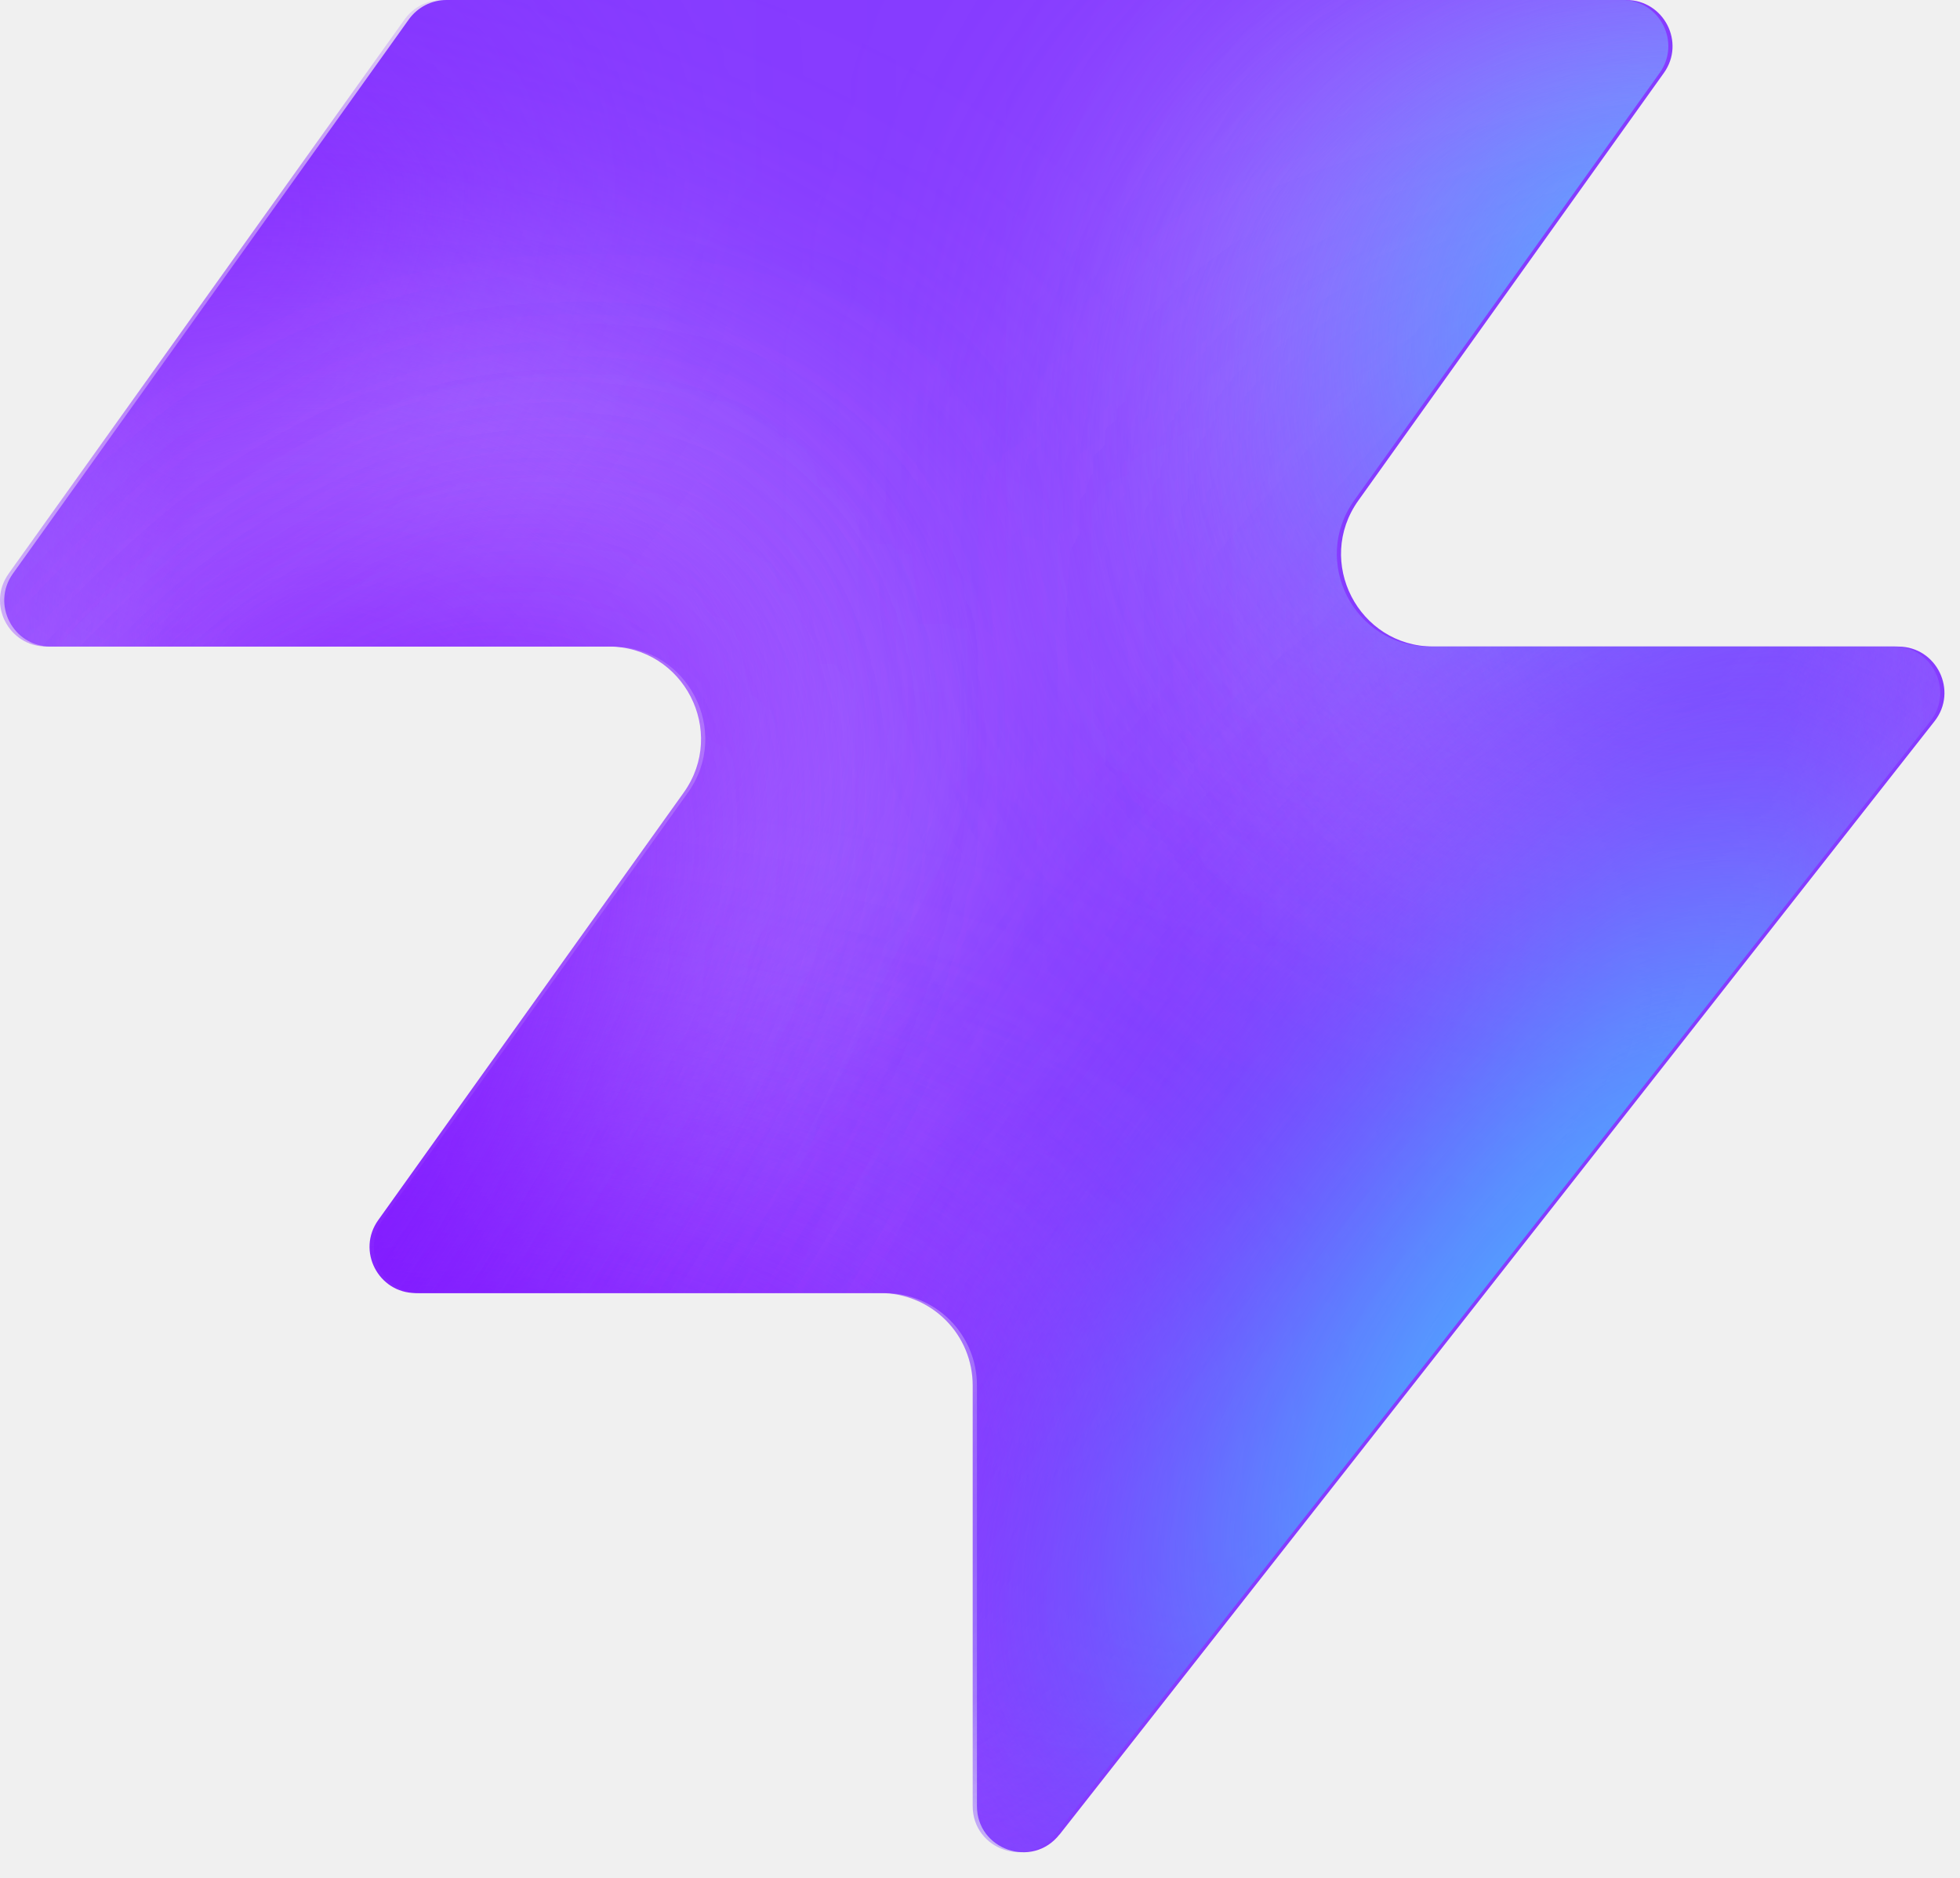
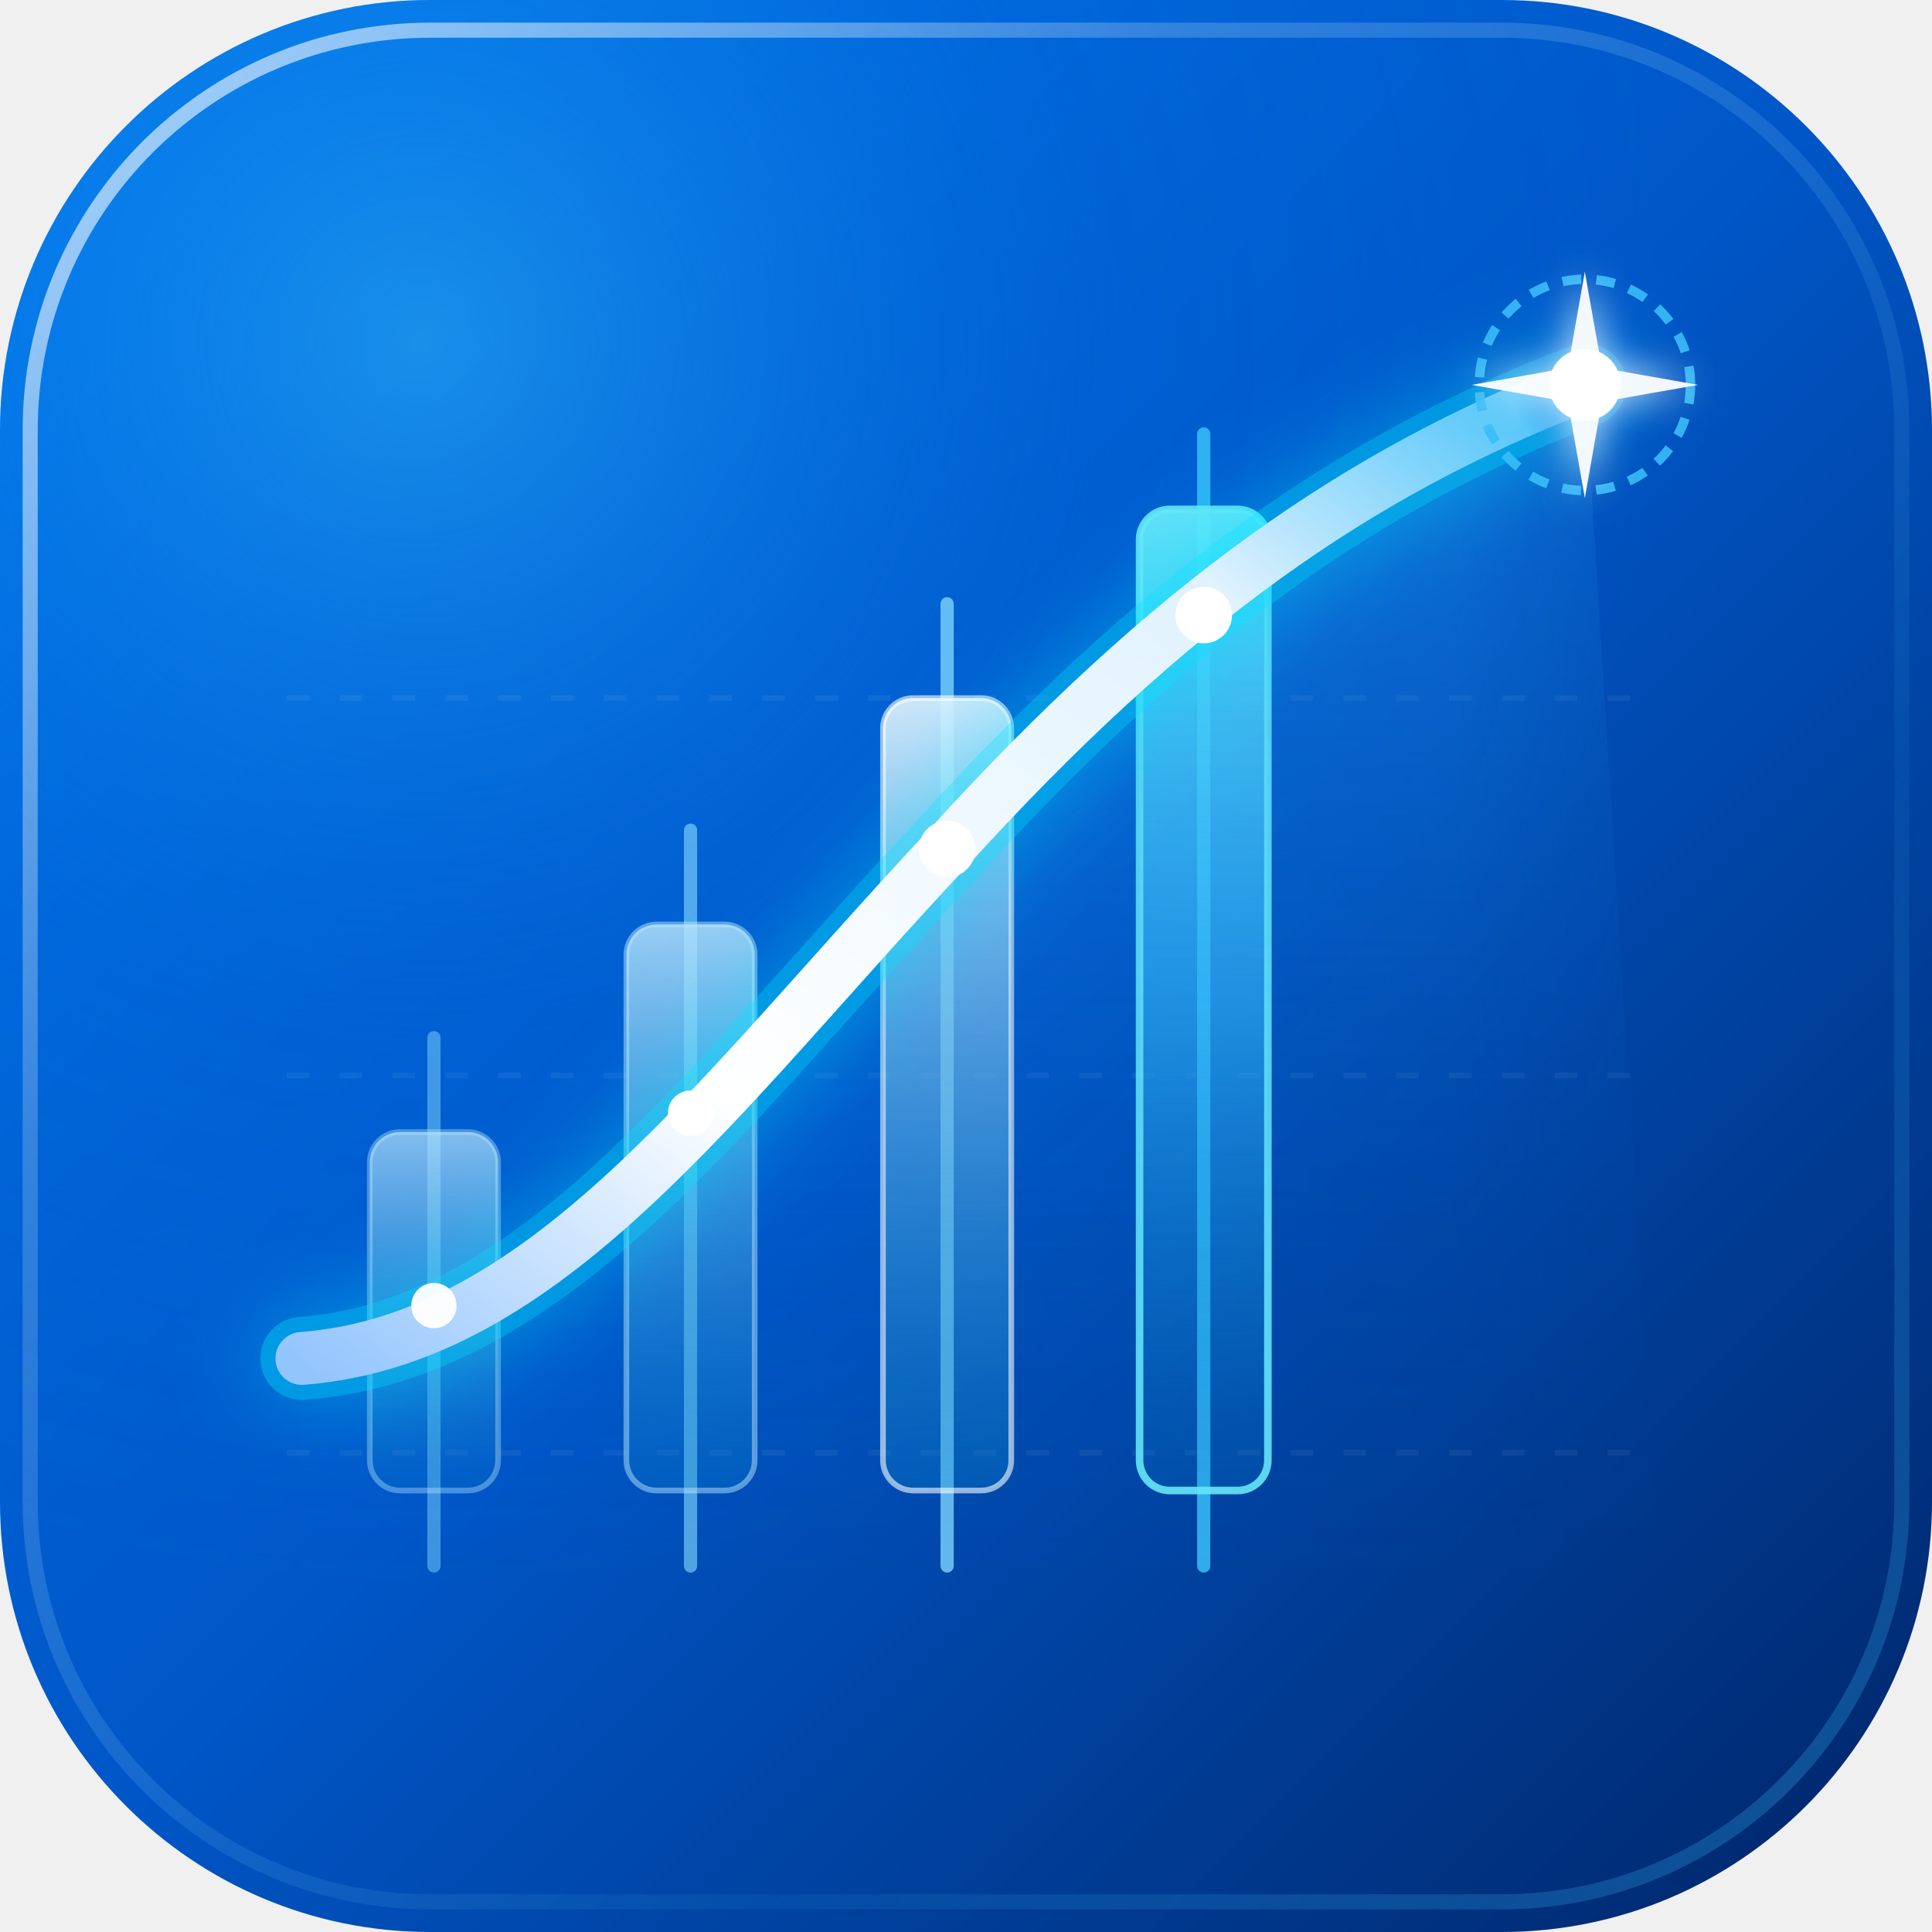
- <svg xmlns="http://www.w3.org/2000/svg" width="48" height="46" fill="none" viewBox="0 0 48 46">
-   <path fill="#863bff" d="M25.946 44.938c-.664.845-2.021.375-2.021-.698V33.937a2.26 2.26 0 0 0-2.262-2.262H10.287c-.92 0-1.456-1.04-.92-1.788l7.48-10.471c1.07-1.497 0-3.578-1.842-3.578H1.237c-.92 0-1.456-1.04-.92-1.788L10.013.474c.214-.297.556-.474.92-.474h28.894c.92 0 1.456 1.04.92 1.788l-7.48 10.471c-1.07 1.498 0 3.579 1.842 3.579h11.377c.943 0 1.473 1.088.89 1.83L25.947 44.94z" style="fill:#863bff;fill:color(display-p3 .525 .23 1);fill-opacity:1" />
-   <mask id="a" width="48" height="46" x="0" y="0" maskUnits="userSpaceOnUse" style="mask-type:alpha">
-     <path fill="#000" d="M25.842 44.938c-.664.844-2.021.375-2.021-.698V33.937a2.26 2.26 0 0 0-2.262-2.262H10.183c-.92 0-1.456-1.04-.92-1.788l7.48-10.471c1.07-1.498 0-3.579-1.842-3.579H1.133c-.92 0-1.456-1.04-.92-1.787L9.91.473c.214-.297.556-.474.92-.474h28.894c.92 0 1.456 1.04.92 1.788l-7.48 10.471c-1.07 1.498 0 3.578 1.842 3.578h11.377c.943 0 1.473 1.088.89 1.832L25.843 44.94z" style="fill:#000;fill-opacity:1" />
-   </mask>
-   <g mask="url(#a)">
-     <g filter="url(#b)">
-       <ellipse cx="5.508" cy="14.704" fill="#ede6ff" rx="5.508" ry="14.704" style="fill:#ede6ff;fill:color(display-p3 .927 .903 1);fill-opacity:1" transform="matrix(.00324 1 1 -.00324 -4.47 31.516)" />
-     </g>
-     <g filter="url(#c)">
-       <ellipse cx="10.399" cy="29.851" fill="#ede6ff" rx="10.399" ry="29.851" style="fill:#ede6ff;fill:color(display-p3 .927 .903 1);fill-opacity:1" transform="matrix(.00324 1 1 -.00324 -39.328 7.883)" />
-     </g>
-     <g filter="url(#d)">
-       <ellipse cx="5.508" cy="30.487" fill="#7e14ff" rx="5.508" ry="30.487" style="fill:#7e14ff;fill:color(display-p3 .492 .077 1);fill-opacity:1" transform="rotate(89.814 -25.913 -14.639)scale(1 -1)" />
-     </g>
-     <g filter="url(#e)">
-       <ellipse cx="5.508" cy="30.599" fill="#7e14ff" rx="5.508" ry="30.599" style="fill:#7e14ff;fill:color(display-p3 .492 .077 1);fill-opacity:1" transform="rotate(89.814 -32.644 -3.334)scale(1 -1)" />
-     </g>
-     <g filter="url(#f)">
-       <ellipse cx="5.508" cy="30.599" fill="#7e14ff" rx="5.508" ry="30.599" style="fill:#7e14ff;fill:color(display-p3 .492 .077 1);fill-opacity:1" transform="matrix(.00324 1 1 -.00324 -34.34 30.47)" />
-     </g>
-     <g filter="url(#g)">
-       <ellipse cx="14.072" cy="22.078" fill="#ede6ff" rx="14.072" ry="22.078" style="fill:#ede6ff;fill:color(display-p3 .927 .903 1);fill-opacity:1" transform="rotate(93.35 24.506 48.493)scale(-1 1)" />
-     </g>
-     <g filter="url(#h)">
-       <ellipse cx="3.47" cy="21.501" fill="#7e14ff" rx="3.47" ry="21.501" style="fill:#7e14ff;fill:color(display-p3 .492 .077 1);fill-opacity:1" transform="rotate(89.009 28.708 47.59)scale(-1 1)" />
-     </g>
-     <g filter="url(#i)">
-       <ellipse cx="3.47" cy="21.501" fill="#7e14ff" rx="3.47" ry="21.501" style="fill:#7e14ff;fill:color(display-p3 .492 .077 1);fill-opacity:1" transform="rotate(89.009 28.708 47.59)scale(-1 1)" />
-     </g>
-     <g filter="url(#j)">
-       <ellipse cx=".387" cy="8.972" fill="#7e14ff" rx="4.407" ry="29.108" style="fill:#7e14ff;fill:color(display-p3 .492 .077 1);fill-opacity:1" transform="rotate(39.51 .387 8.972)" />
-     </g>
-     <g filter="url(#k)">
-       <ellipse cx="47.523" cy="-6.092" fill="#7e14ff" rx="4.407" ry="29.108" style="fill:#7e14ff;fill:color(display-p3 .492 .077 1);fill-opacity:1" transform="rotate(37.892 47.523 -6.092)" />
-     </g>
-     <g filter="url(#l)">
-       <ellipse cx="41.412" cy="6.333" fill="#47bfff" rx="5.971" ry="9.665" style="fill:#47bfff;fill:color(display-p3 .28 .748 1);fill-opacity:1" transform="rotate(37.892 41.412 6.333)" />
-     </g>
-     <g filter="url(#m)">
-       <ellipse cx="-1.879" cy="38.332" fill="#7e14ff" rx="4.407" ry="29.108" style="fill:#7e14ff;fill:color(display-p3 .492 .077 1);fill-opacity:1" transform="rotate(37.892 -1.88 38.332)" />
-     </g>
-     <g filter="url(#n)">
-       <ellipse cx="-1.879" cy="38.332" fill="#7e14ff" rx="4.407" ry="29.108" style="fill:#7e14ff;fill:color(display-p3 .492 .077 1);fill-opacity:1" transform="rotate(37.892 -1.88 38.332)" />
-     </g>
-     <g filter="url(#o)">
-       <ellipse cx="35.651" cy="29.907" fill="#7e14ff" rx="4.407" ry="29.108" style="fill:#7e14ff;fill:color(display-p3 .492 .077 1);fill-opacity:1" transform="rotate(37.892 35.651 29.907)" />
-     </g>
-     <g filter="url(#p)">
-       <ellipse cx="38.418" cy="32.4" fill="#47bfff" rx="5.971" ry="15.297" style="fill:#47bfff;fill:color(display-p3 .28 .748 1);fill-opacity:1" transform="rotate(37.892 38.418 32.4)" />
-     </g>
-   </g>
+ <svg xmlns="http://www.w3.org/2000/svg" viewBox="0 0 512 512" width="512" height="512">
  <defs>
-     <filter id="b" width="60.045" height="41.654" x="-19.77" y="16.149" color-interpolation-filters="sRGB" filterUnits="userSpaceOnUse">
-       <feFlood flood-opacity="0" result="BackgroundImageFix" />
-       <feBlend in="SourceGraphic" in2="BackgroundImageFix" result="shape" />
-       <feGaussianBlur result="effect1_foregroundBlur_2002_17158" stdDeviation="7.659" />
+     <linearGradient id="stockalgo-bg" x1="0%" y1="0%" x2="100%" y2="100%">
+       <stop offset="0%" stop-color="#0077ED" />
+       <stop offset="50%" stop-color="#0056C7" />
+       <stop offset="100%" stop-color="#002466" />
+     </linearGradient>
+     <linearGradient id="stockalgo-rim" x1="0%" y1="0%" x2="100%" y2="100%">
+       <stop offset="0%" stop-color="#FFFFFF" stop-opacity="0.7" />
+       <stop offset="30%" stop-color="#FFFFFF" stop-opacity="0.2" />
+       <stop offset="70%" stop-color="#38BDF8" stop-opacity="0.08" />
+       <stop offset="100%" stop-color="#38BDF8" stop-opacity="0.3" />
+     </linearGradient>
+     <radialGradient id="stockalgo-specular" cx="22%" cy="18%" r="65%">
+       <stop offset="0%" stop-color="#38BDF8" stop-opacity="0.45" />
+       <stop offset="55%" stop-color="#0077ED" stop-opacity="0.08" />
+       <stop offset="100%" stop-color="#0077ED" stop-opacity="0" />
+     </radialGradient>
+     <linearGradient id="stockalgo-area" x1="0%" y1="0%" x2="0%" y2="100%">
+       <stop offset="0%" stop-color="#38BDF8" stop-opacity="0.32" />
+       <stop offset="70%" stop-color="#0071E3" stop-opacity="0.08" />
+       <stop offset="100%" stop-color="#0071E3" stop-opacity="0" />
+     </linearGradient>
+     <linearGradient id="stockalgo-mask-grad" x1="0%" y1="0%" x2="100%" y2="0%">
+       <stop offset="0%" stop-color="#FFFFFF" stop-opacity="1" />
+       <stop offset="75%" stop-color="#FFFFFF" stop-opacity="0.85" />
+       <stop offset="100%" stop-color="#000000" stop-opacity="0" />
+     </linearGradient>
+     <mask id="stockalgo-mask">
+       <rect width="512" height="512" fill="url(#stockalgo-mask-grad)" />
+     </mask>
+     <linearGradient id="stockalgo-bar1" x1="0%" y1="0%" x2="0%" y2="100%">
+       <stop offset="0%" stop-color="#BAE6FD" stop-opacity="0.7" />
+       <stop offset="100%" stop-color="#0284C7" stop-opacity="0.15" />
+     </linearGradient>
+     <linearGradient id="stockalgo-bar2" x1="0%" y1="0%" x2="0%" y2="100%">
+       <stop offset="0%" stop-color="#BAE6FD" stop-opacity="0.82" />
+       <stop offset="100%" stop-color="#0284C7" stop-opacity="0.22" />
+     </linearGradient>
+     <linearGradient id="stockalgo-bar3" x1="0%" y1="0%" x2="0%" y2="100%">
+       <stop offset="0%" stop-color="#E0F2FE" stop-opacity="0.92" />
+       <stop offset="100%" stop-color="#0284C7" stop-opacity="0.28" />
+     </linearGradient>
+     <linearGradient id="stockalgo-bar4" x1="0%" y1="0%" x2="0%" y2="100%">
+       <stop offset="0%" stop-color="#67E8F9" stop-opacity="0.95" />
+       <stop offset="50%" stop-color="#38BDF8" stop-opacity="0.6" />
+       <stop offset="100%" stop-color="#0284C7" stop-opacity="0.15" />
+     </linearGradient>
+     <linearGradient id="stockalgo-traj" x1="0%" y1="100%" x2="100%" y2="0%">
+       <stop offset="0%" stop-color="#93C5FD" />
+       <stop offset="30%" stop-color="#FFFFFF" />
+       <stop offset="75%" stop-color="#E0F2FE" />
+       <stop offset="100%" stop-color="#38BDF8" />
+     </linearGradient>
+     <radialGradient id="stockalgo-node-halo" cx="50%" cy="50%" r="50%">
+       <stop offset="0%" stop-color="#38BDF8" stop-opacity="1" />
+       <stop offset="60%" stop-color="#0071E3" stop-opacity="0.4" />
+       <stop offset="100%" stop-color="#0071E3" stop-opacity="0" />
+     </radialGradient>
+     <filter id="stockalgo-glow" x="-40%" y="-40%" width="180%" height="180%">
+       <feGaussianBlur stdDeviation="12" result="blur" />
+       <feMerge>
+         <feMergeNode in="blur" />
+         <feMergeNode in="SourceGraphic" />
+       </feMerge>
    </filter>
-     <filter id="c" width="90.34" height="51.437" x="-54.613" y="-7.533" color-interpolation-filters="sRGB" filterUnits="userSpaceOnUse">
-       <feFlood flood-opacity="0" result="BackgroundImageFix" />
-       <feBlend in="SourceGraphic" in2="BackgroundImageFix" result="shape" />
-       <feGaussianBlur result="effect1_foregroundBlur_2002_17158" stdDeviation="7.659" />
-     </filter>
-     <filter id="d" width="79.355" height="29.4" x="-49.64" y="2.03" color-interpolation-filters="sRGB" filterUnits="userSpaceOnUse">
-       <feFlood flood-opacity="0" result="BackgroundImageFix" />
-       <feBlend in="SourceGraphic" in2="BackgroundImageFix" result="shape" />
-       <feGaussianBlur result="effect1_foregroundBlur_2002_17158" stdDeviation="4.596" />
-     </filter>
-     <filter id="e" width="79.579" height="29.4" x="-45.045" y="20.029" color-interpolation-filters="sRGB" filterUnits="userSpaceOnUse">
-       <feFlood flood-opacity="0" result="BackgroundImageFix" />
-       <feBlend in="SourceGraphic" in2="BackgroundImageFix" result="shape" />
-       <feGaussianBlur result="effect1_foregroundBlur_2002_17158" stdDeviation="4.596" />
-     </filter>
-     <filter id="f" width="79.579" height="29.4" x="-43.513" y="21.178" color-interpolation-filters="sRGB" filterUnits="userSpaceOnUse">
-       <feFlood flood-opacity="0" result="BackgroundImageFix" />
-       <feBlend in="SourceGraphic" in2="BackgroundImageFix" result="shape" />
-       <feGaussianBlur result="effect1_foregroundBlur_2002_17158" stdDeviation="4.596" />
-     </filter>
-     <filter id="g" width="74.749" height="58.852" x="15.756" y="-17.901" color-interpolation-filters="sRGB" filterUnits="userSpaceOnUse">
-       <feFlood flood-opacity="0" result="BackgroundImageFix" />
-       <feBlend in="SourceGraphic" in2="BackgroundImageFix" result="shape" />
-       <feGaussianBlur result="effect1_foregroundBlur_2002_17158" stdDeviation="7.659" />
-     </filter>
-     <filter id="h" width="61.377" height="25.362" x="23.548" y="2.284" color-interpolation-filters="sRGB" filterUnits="userSpaceOnUse">
-       <feFlood flood-opacity="0" result="BackgroundImageFix" />
-       <feBlend in="SourceGraphic" in2="BackgroundImageFix" result="shape" />
-       <feGaussianBlur result="effect1_foregroundBlur_2002_17158" stdDeviation="4.596" />
-     </filter>
-     <filter id="i" width="61.377" height="25.362" x="23.548" y="2.284" color-interpolation-filters="sRGB" filterUnits="userSpaceOnUse">
-       <feFlood flood-opacity="0" result="BackgroundImageFix" />
-       <feBlend in="SourceGraphic" in2="BackgroundImageFix" result="shape" />
-       <feGaussianBlur result="effect1_foregroundBlur_2002_17158" stdDeviation="4.596" />
-     </filter>
-     <filter id="j" width="56.045" height="63.649" x="-27.636" y="-22.853" color-interpolation-filters="sRGB" filterUnits="userSpaceOnUse">
-       <feFlood flood-opacity="0" result="BackgroundImageFix" />
-       <feBlend in="SourceGraphic" in2="BackgroundImageFix" result="shape" />
-       <feGaussianBlur result="effect1_foregroundBlur_2002_17158" stdDeviation="4.596" />
-     </filter>
-     <filter id="k" width="54.814" height="64.646" x="20.116" y="-38.415" color-interpolation-filters="sRGB" filterUnits="userSpaceOnUse">
-       <feFlood flood-opacity="0" result="BackgroundImageFix" />
-       <feBlend in="SourceGraphic" in2="BackgroundImageFix" result="shape" />
-       <feGaussianBlur result="effect1_foregroundBlur_2002_17158" stdDeviation="4.596" />
-     </filter>
-     <filter id="l" width="33.541" height="35.313" x="24.641" y="-11.323" color-interpolation-filters="sRGB" filterUnits="userSpaceOnUse">
-       <feFlood flood-opacity="0" result="BackgroundImageFix" />
-       <feBlend in="SourceGraphic" in2="BackgroundImageFix" result="shape" />
-       <feGaussianBlur result="effect1_foregroundBlur_2002_17158" stdDeviation="4.596" />
-     </filter>
-     <filter id="m" width="54.814" height="64.646" x="-29.286" y="6.009" color-interpolation-filters="sRGB" filterUnits="userSpaceOnUse">
-       <feFlood flood-opacity="0" result="BackgroundImageFix" />
-       <feBlend in="SourceGraphic" in2="BackgroundImageFix" result="shape" />
-       <feGaussianBlur result="effect1_foregroundBlur_2002_17158" stdDeviation="4.596" />
-     </filter>
-     <filter id="n" width="54.814" height="64.646" x="-29.286" y="6.009" color-interpolation-filters="sRGB" filterUnits="userSpaceOnUse">
-       <feFlood flood-opacity="0" result="BackgroundImageFix" />
-       <feBlend in="SourceGraphic" in2="BackgroundImageFix" result="shape" />
-       <feGaussianBlur result="effect1_foregroundBlur_2002_17158" stdDeviation="4.596" />
-     </filter>
-     <filter id="o" width="54.814" height="64.646" x="8.244" y="-2.416" color-interpolation-filters="sRGB" filterUnits="userSpaceOnUse">
-       <feFlood flood-opacity="0" result="BackgroundImageFix" />
-       <feBlend in="SourceGraphic" in2="BackgroundImageFix" result="shape" />
-       <feGaussianBlur result="effect1_foregroundBlur_2002_17158" stdDeviation="4.596" />
-     </filter>
-     <filter id="p" width="39.409" height="43.623" x="18.713" y="10.588" color-interpolation-filters="sRGB" filterUnits="userSpaceOnUse">
-       <feFlood flood-opacity="0" result="BackgroundImageFix" />
-       <feBlend in="SourceGraphic" in2="BackgroundImageFix" result="shape" />
-       <feGaussianBlur result="effect1_foregroundBlur_2002_17158" stdDeviation="4.596" />
+     <filter id="stockalgo-spark" x="-60%" y="-60%" width="220%" height="220%">
+       <feGaussianBlur stdDeviation="5" result="blur" />
+       <feMerge>
+         <feMergeNode in="blur" />
+         <feMergeNode in="SourceGraphic" />
+       </feMerge>
    </filter>
  </defs>
+   <rect width="512" height="512" rx="114" fill="url(#stockalgo-bg)" />
+   <rect width="512" height="512" rx="114" fill="url(#stockalgo-specular)" />
+   <rect x="8" y="8" width="496" height="496" rx="106" fill="none" stroke="url(#stockalgo-rim)" stroke-width="4" />
+   <g opacity="0.55">
+     <line x1="76" y1="185" x2="436" y2="185" stroke="#FFFFFF" stroke-opacity="0.1" stroke-dasharray="6 8" stroke-width="1.5" />
+     <line x1="76" y1="285" x2="436" y2="285" stroke="#FFFFFF" stroke-opacity="0.1" stroke-dasharray="6 8" stroke-width="1.5" />
+     <line x1="76" y1="385" x2="436" y2="385" stroke="#FFFFFF" stroke-opacity="0.1" stroke-dasharray="6 8" stroke-width="1.5" />
+   </g>
+   <g>
+     <line x1="115" y1="275" x2="115" y2="415" stroke="#7DD3FC" stroke-width="3.5" stroke-linecap="round" opacity="0.5" />
+     <rect x="98" y="300" width="34" height="95" rx="8" fill="url(#stockalgo-bar1)" stroke="#BAE6FD" stroke-opacity="0.4" stroke-width="1.5" />
+   </g>
+   <g>
+     <line x1="183" y1="220" x2="183" y2="415" stroke="#7DD3FC" stroke-width="3.5" stroke-linecap="round" opacity="0.65" />
+     <rect x="166" y="245" width="34" height="150" rx="8" fill="url(#stockalgo-bar2)" stroke="#BAE6FD" stroke-opacity="0.5" stroke-width="1.5" />
+   </g>
+   <g>
+     <line x1="251" y1="160" x2="251" y2="415" stroke="#7DD3FC" stroke-width="3.5" stroke-linecap="round" opacity="0.8" />
+     <rect x="234" y="185" width="34" height="210" rx="8" fill="url(#stockalgo-bar3)" stroke="#FFFFFF" stroke-opacity="0.6" stroke-width="1.5" />
+   </g>
+   <g>
+     <line x1="319" y1="115" x2="319" y2="415" stroke="#38BDF8" stroke-width="3.5" stroke-linecap="round" opacity="0.85" />
+     <rect x="302" y="135" width="34" height="260" rx="8" fill="url(#stockalgo-bar4)" stroke="#67E8F9" stroke-width="2" stroke-opacity="0.9" />
+   </g>
+   <path d="M 80 360 C 145 355, 190 290, 251 225 C 310 160, 360 125, 420 102 L 440 420 L 80 420 Z" fill="url(#stockalgo-area)" mask="url(#stockalgo-mask)" />
+   <path d="M 80 360 C 145 355, 190 290, 251 225 C 310 160, 360 125, 420 102" fill="none" stroke="#00E5FF" stroke-width="22" stroke-linecap="round" stroke-linejoin="round" opacity="0.45" filter="url(#stockalgo-glow)" />
+   <path d="M 80 360 C 145 355, 190 290, 251 225 C 310 160, 360 125, 420 102" fill="none" stroke="url(#stockalgo-traj)" stroke-width="14" stroke-linecap="round" stroke-linejoin="round" />
+   <circle cx="115" cy="346" r="6" fill="#FFFFFF" opacity="0.95" />
+   <circle cx="183" cy="295" r="6" fill="#FFFFFF" opacity="0.98" />
+   <circle cx="251" cy="225" r="7.5" fill="#FFFFFF" />
+   <circle cx="319" cy="163" r="7.5" fill="#FFFFFF" />
+   <circle cx="420" cy="102" r="28" fill="none" stroke="#38BDF8" stroke-width="2.5" stroke-dasharray="5 4" opacity="0.9" />
+   <circle cx="420" cy="102" r="20" fill="url(#stockalgo-node-halo)" opacity="0.85" />
+   <circle cx="420" cy="102" r="9.5" fill="#FFFFFF" />
+   <path d="M 420 72 L 424.5 97.5 L 450 102 L 424.5 106.5 L 420 132 L 415.5 106.5 L 390 102 L 415.5 97.5 Z" fill="#FFFFFF" filter="url(#stockalgo-spark)" opacity="0.95" />
</svg>
